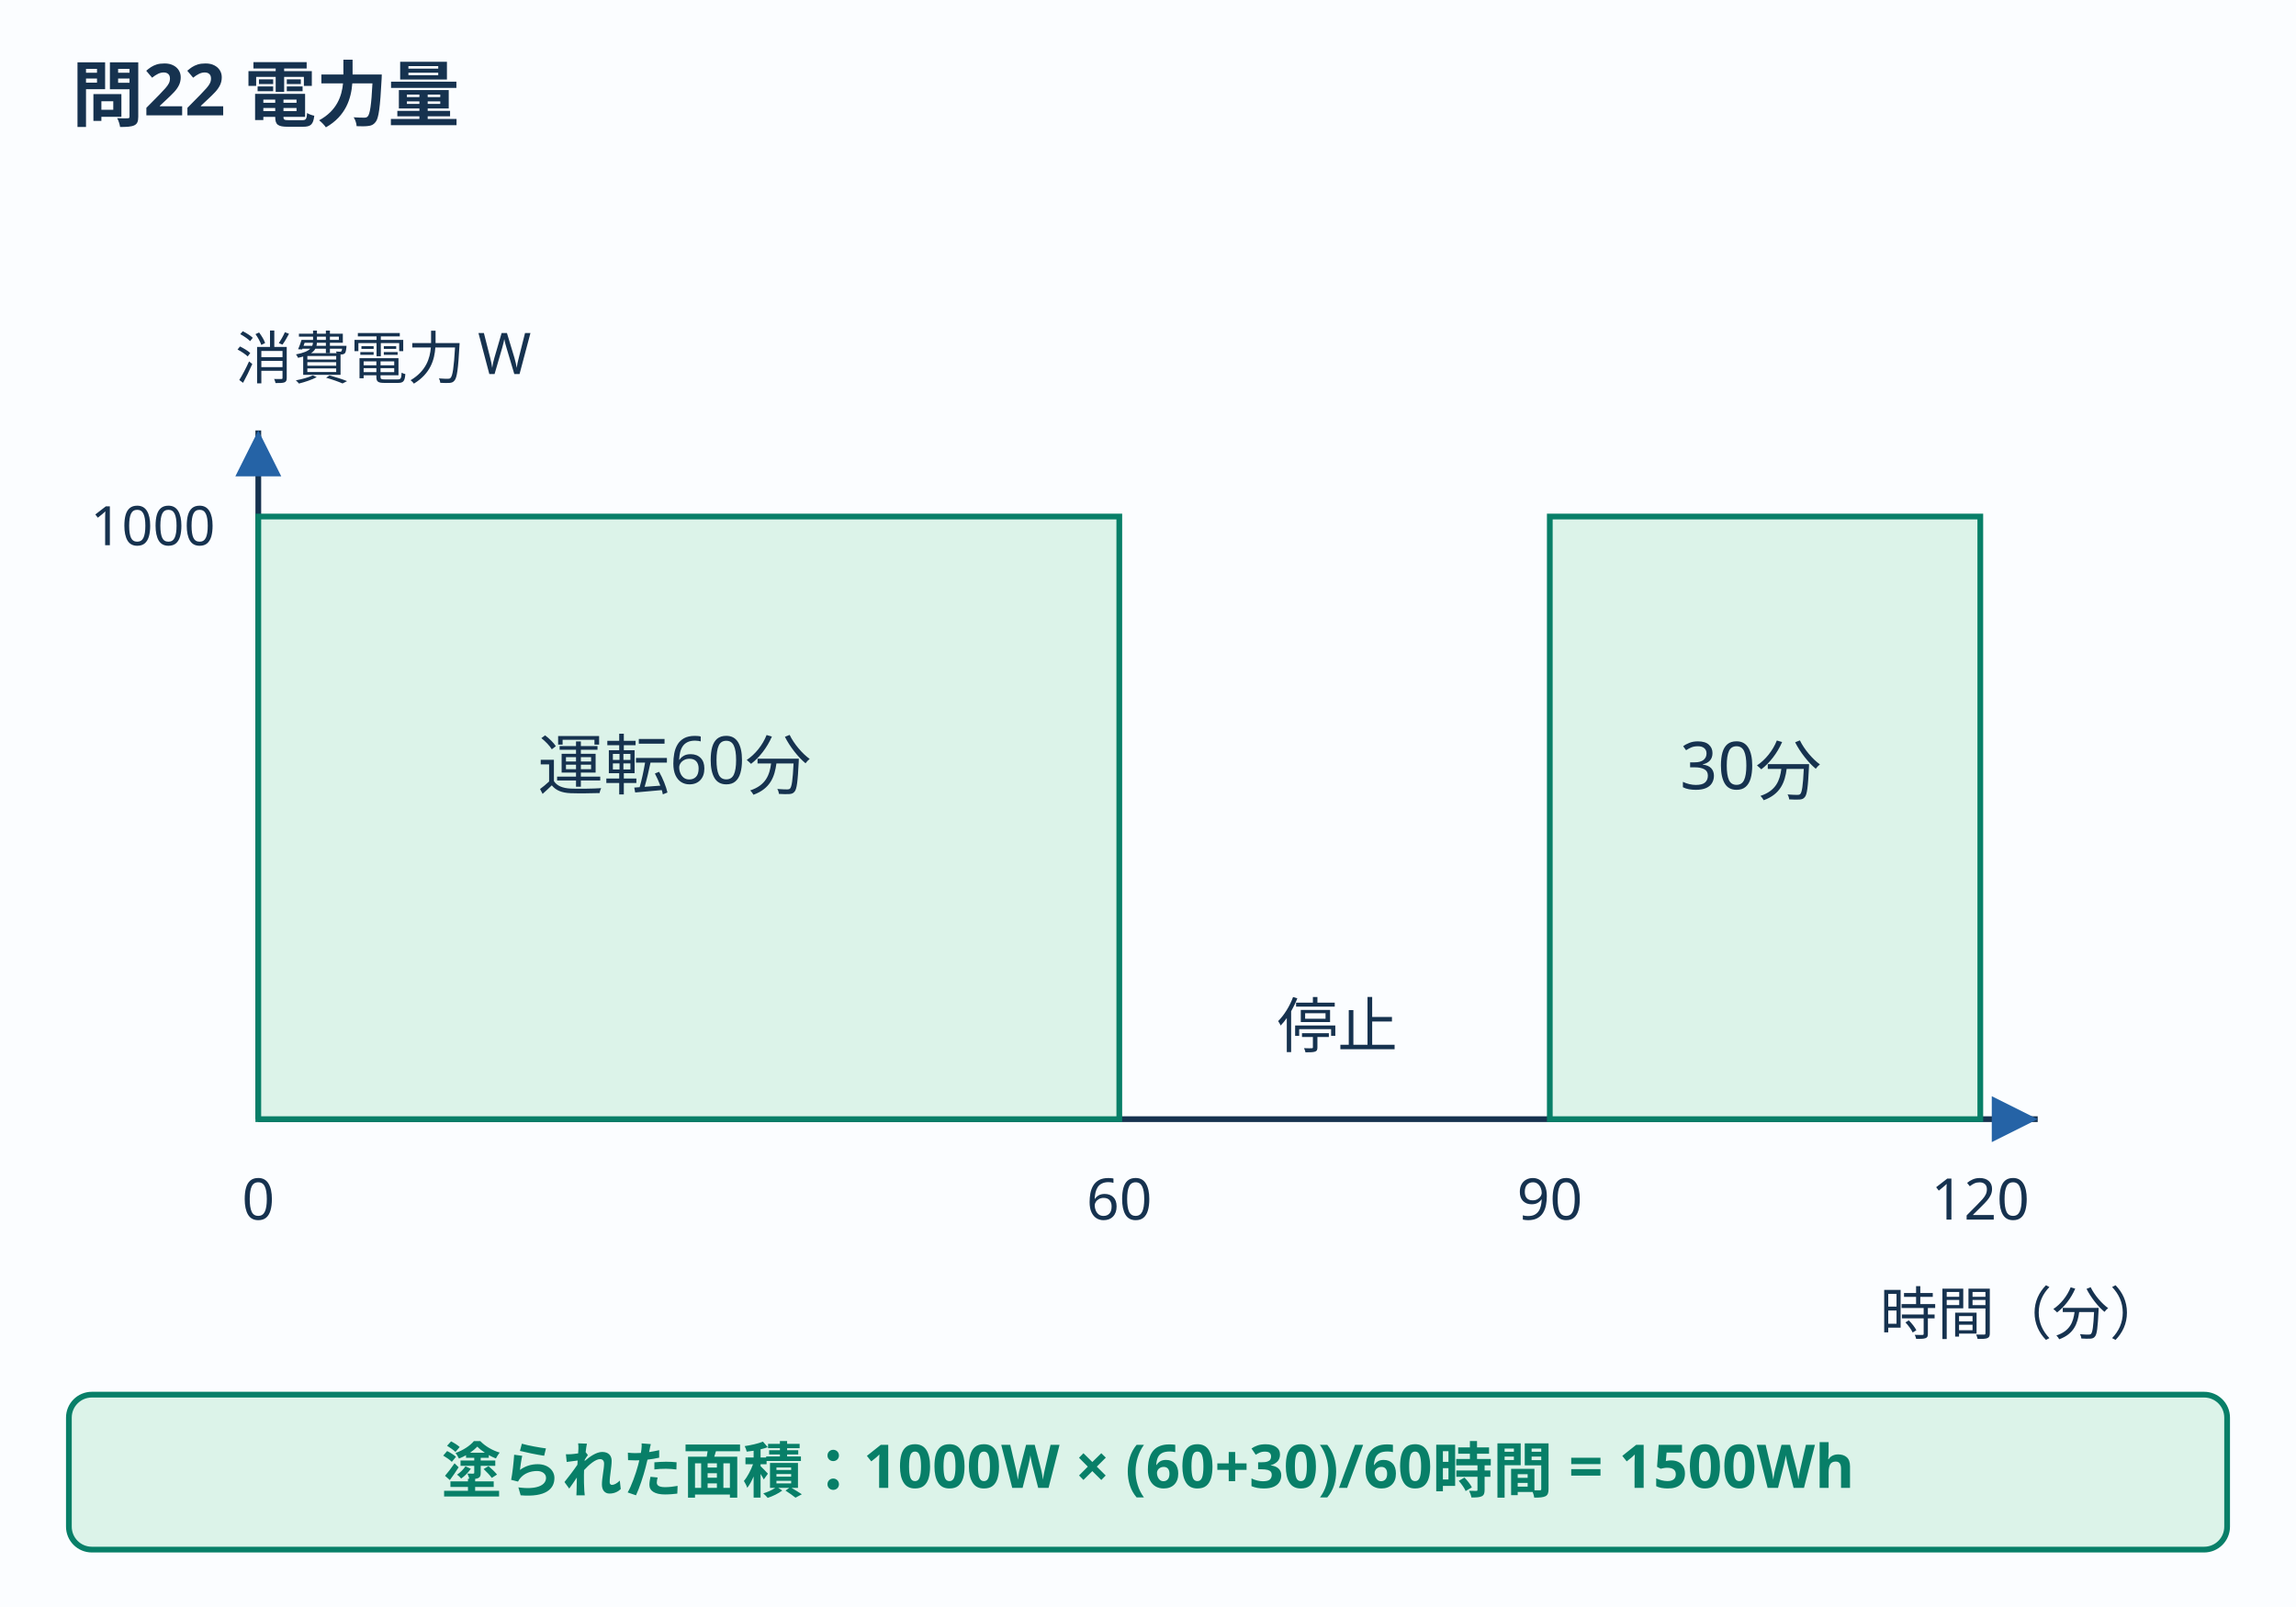
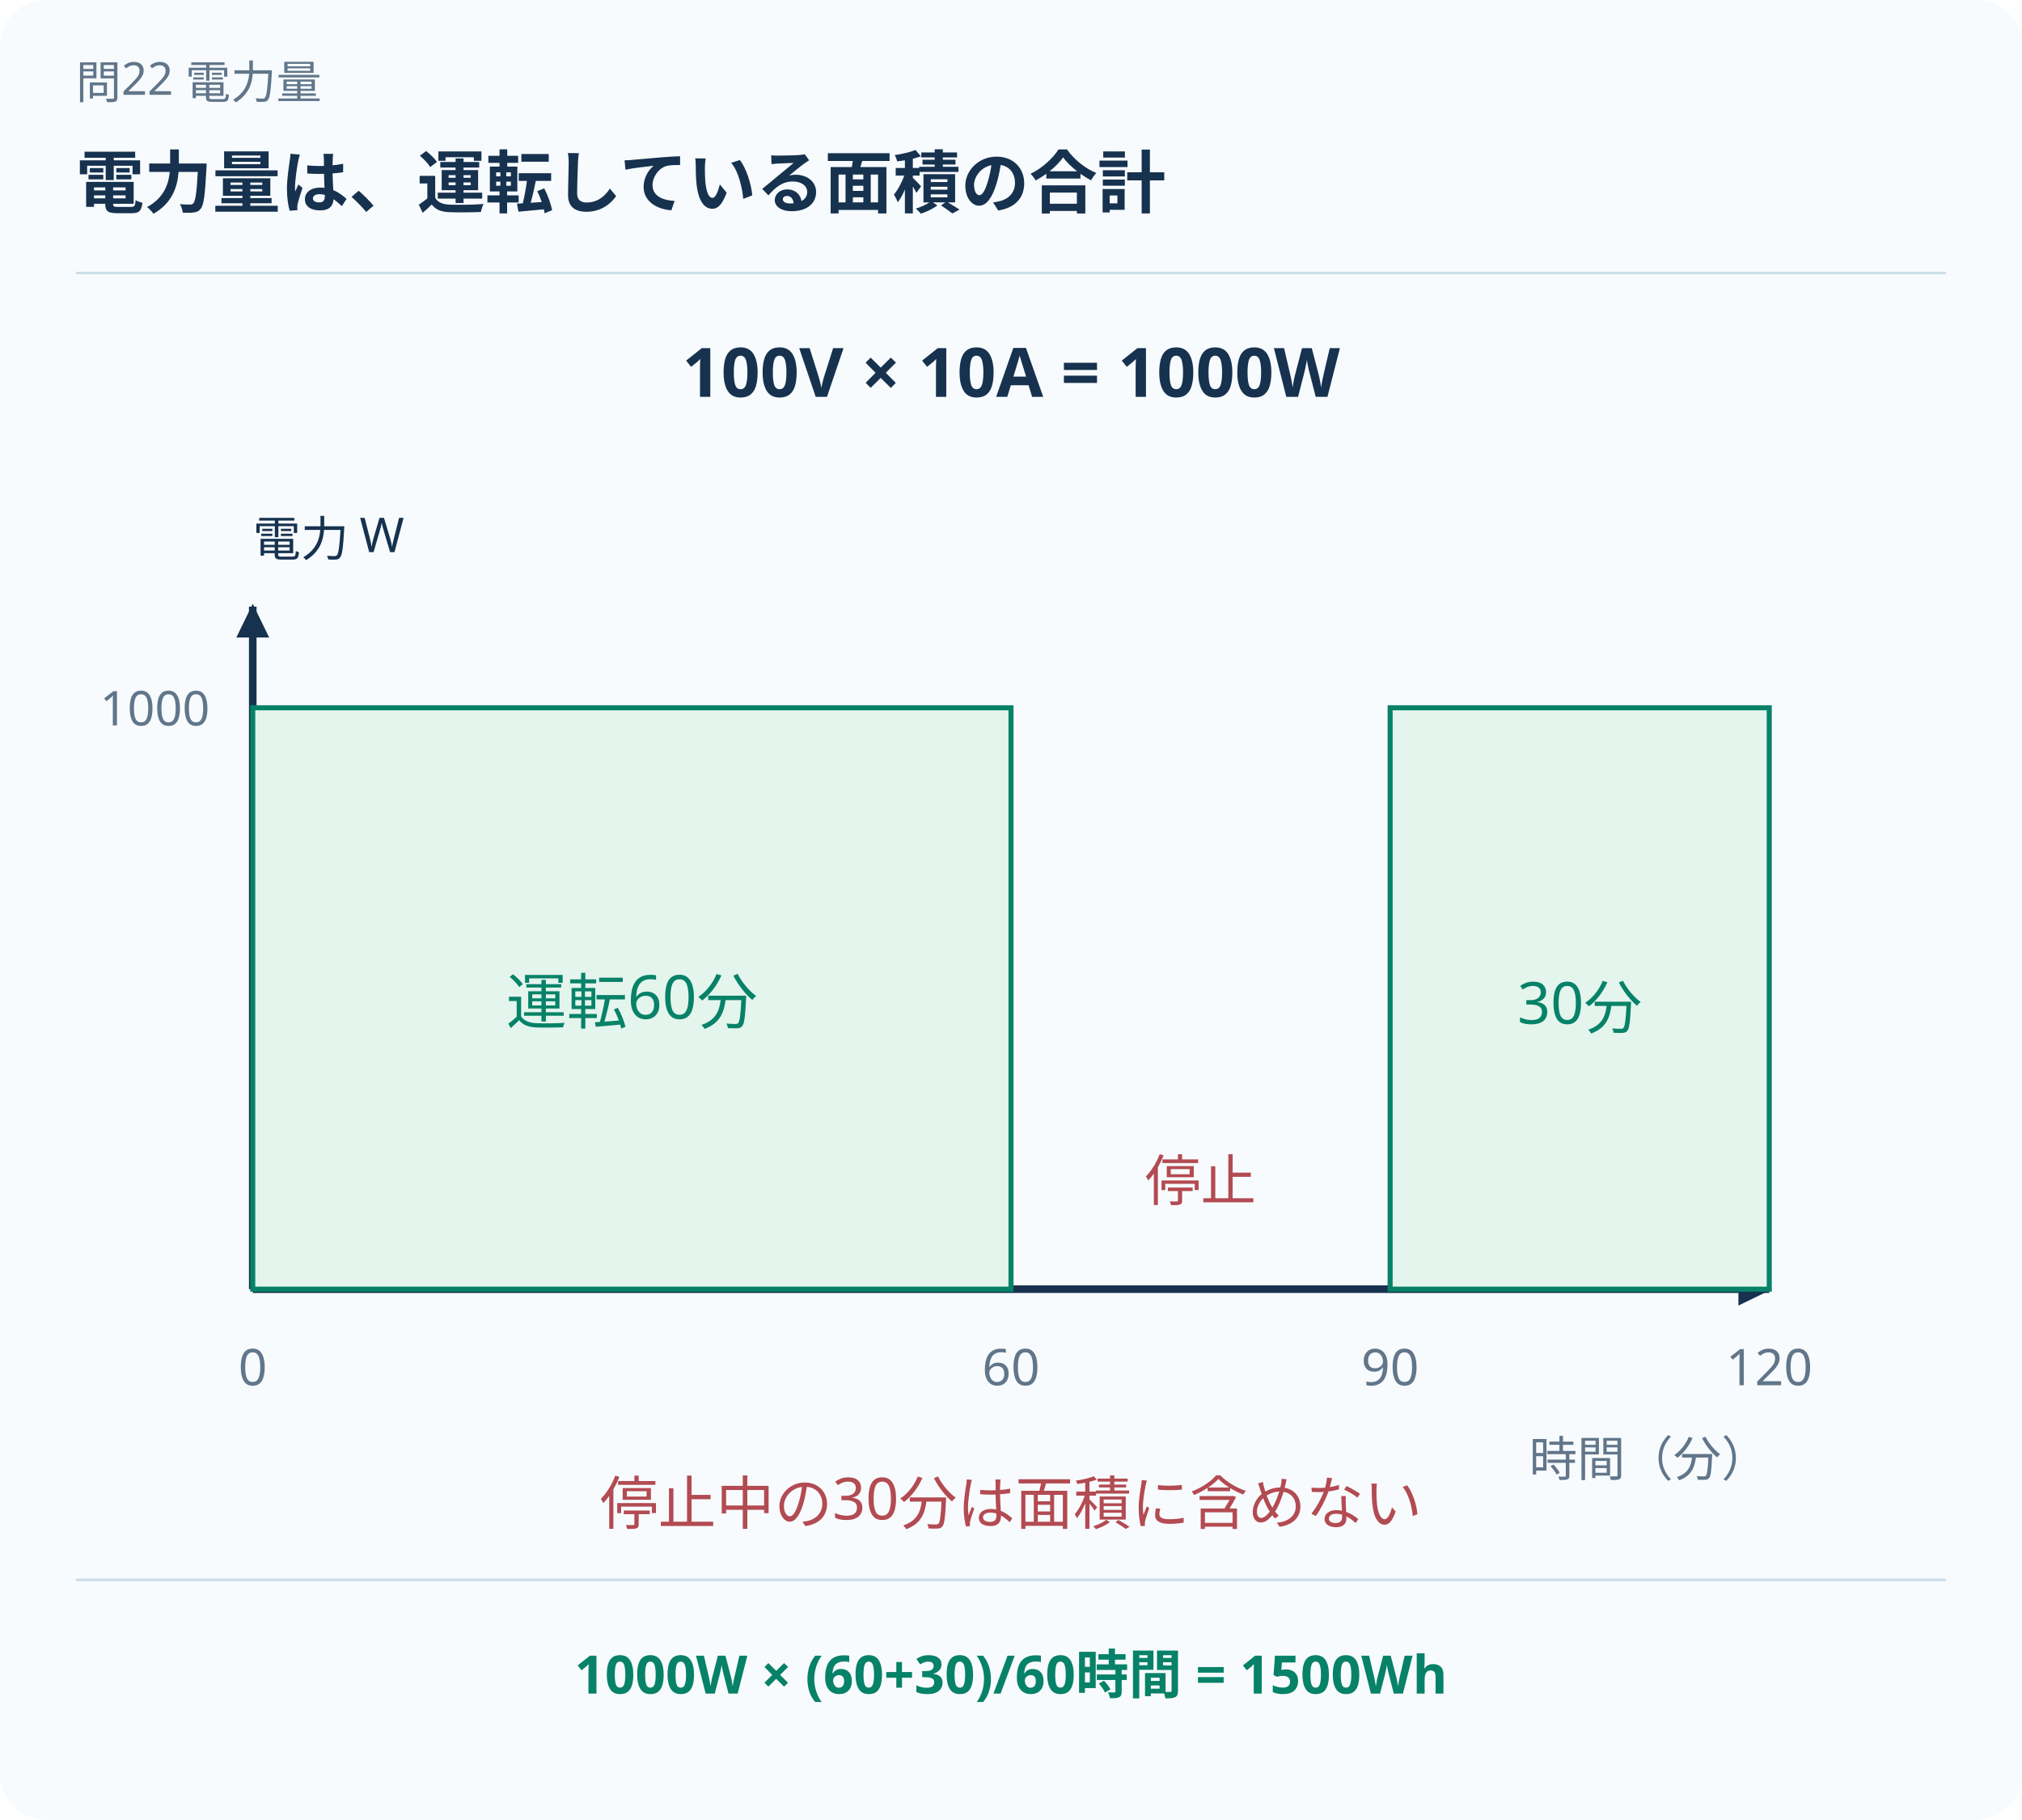
- <svg xmlns="http://www.w3.org/2000/svg" viewBox="0 0 800 560" role="img" aria-labelledby="title22">
-   <defs>
-     <marker id="a22" markerWidth="9" markerHeight="9" refX="8" refY="4" orient="auto">
-       <path d="M0 0 L8 4 L0 8 Z" fill="#2563a6" />
-     </marker>
-   </defs>
-   <rect width="800" height="560" fill="#fbfdff" />
+ <svg xmlns="http://www.w3.org/2000/svg" viewBox="0 0 800 720" role="img" aria-labelledby="v7title22">
+   <rect width="800" height="720" rx="18" fill="#f8fbfe" />
  <g font-family="Meiryo,Yu Gothic,sans-serif">
-     <text x="25" y="42" font-size="25" fill="#16324f" font-weight="700">問22 電力量</text>
-     <path d="M90 390 L710 390" fill="none" stroke="#16324f" stroke-width="2" marker-end="url(#a22)" />
-     <path d="M90 390 L90 150" fill="none" stroke="#16324f" stroke-width="2" marker-end="url(#a22)" />
-     <text x="710" y="428" font-size="20" fill="#16324f" text-anchor="end" font-weight="400" />
-     <text x="82" y="132" font-size="20" fill="#16324f" text-anchor="start" font-weight="400">消費電力 W</text>
-     <text x="755" y="465" font-size="20" fill="#16324f" text-anchor="end" font-weight="400">時間（分）</text>
-     <rect x="90" y="180" width="300" height="210" rx="0" fill="#dcf3e9" stroke="#087f68" stroke-width="2" />
-     <rect x="540" y="180" width="150" height="210" rx="0" fill="#dcf3e9" stroke="#087f68" stroke-width="2" />
-     <text x="90" y="425" font-size="20" fill="#16324f" text-anchor="middle" font-weight="400">0</text>
-     <text x="390" y="425" font-size="20" fill="#16324f" text-anchor="middle" font-weight="400">60</text>
-     <text x="540" y="425" font-size="20" fill="#16324f" text-anchor="middle" font-weight="400">90</text>
-     <text x="690" y="425" font-size="20" fill="#16324f" text-anchor="middle" font-weight="400">120</text>
-     <text x="75" y="190" font-size="19" fill="#16324f" text-anchor="end" font-weight="400">1000</text>
-     <text x="235" y="275" font-size="23" fill="#16324f" text-anchor="middle" font-weight="400">運転60分</text>
-     <text x="610" y="275" font-size="23" fill="#16324f" text-anchor="middle" font-weight="400">30分</text>
-     <text x="466" y="365" font-size="21" fill="#16324f" text-anchor="middle" font-weight="400">停止</text>
-     <rect x="24" y="486" width="752" height="54" rx="8" fill="#dcf3e9" stroke="#087f68" stroke-width="2" />
-     <text x="400" y="520" font-size="21" fill="#087f68" text-anchor="middle" font-weight="700">塗られた面積：1000W × (60+30)/60時間 = 1500Wh</text>
+     <text x="30" y="39" font-size="18" fill="#61768a">問22 電力量</text>
+     <text x="30" y="82" font-size="27" font-weight="700" fill="#16324f">電力量は、運転している面積の合計</text>
+     <path d="M30 108H770" stroke="#cbdde9" />
+     <text x="400" y="157" font-size="27" fill="#16324f" text-anchor="middle" font-weight="700">100V × 10A = 1000W</text>
+     <path d="M100 510L700 510" stroke="#16324f" stroke-width="3" fill="none" />
+     <path d="M700.0 510.0L688.3 515.7L688.3 504.3Z" stroke="#16324f" stroke-width="1" fill="#16324f" />
+     <path d="M100 510L100 240" stroke="#16324f" stroke-width="3" fill="none" />
+     <path d="M100.0 240.0L105.7 251.7L94.3 251.7Z" stroke="#16324f" stroke-width="1" fill="#16324f" />
+     <text x="700" y="546" font-size="19" fill="#16324f" text-anchor="end" font-weight="400" />
+     <text x="100" y="220" font-size="19" fill="#16324f" text-anchor="start" font-weight="400">電力 W</text>
+     <text x="700" y="584" font-size="19" fill="#61768a" text-anchor="end" font-weight="400">時間（分）</text>
+     <rect x="100" y="280" width="300" height="230" rx="0" fill="#e4f5ed" stroke="#078268" stroke-width="2" />
+     <rect x="550" y="280" width="150" height="230" rx="0" fill="#e4f5ed" stroke="#078268" stroke-width="2" />
+     <text x="100" y="548" font-size="20" fill="#61768a" text-anchor="middle" font-weight="400">0</text>
+     <text x="400" y="548" font-size="20" fill="#61768a" text-anchor="middle" font-weight="400">60</text>
+     <text x="550" y="548" font-size="20" fill="#61768a" text-anchor="middle" font-weight="400">90</text>
+     <text x="700" y="548" font-size="20" fill="#61768a" text-anchor="middle" font-weight="400">120</text>
+     <text x="250" y="405" font-size="24" fill="#078268" text-anchor="middle" font-weight="400">運転60分</text>
+     <text x="625" y="405" font-size="23" fill="#078268" text-anchor="middle" font-weight="400">30分</text>
+     <text x="475" y="475" font-size="22" fill="#b34b52" text-anchor="middle" font-weight="400">停止</text>
+     <text x="83" y="287" font-size="19" fill="#61768a" text-anchor="end" font-weight="400">1000</text>
+     <text x="400" y="603" font-size="23" fill="#b34b52" text-anchor="middle" font-weight="400">停止中の30分は面積に含めない</text>
+     <path d="M30 625H770" stroke="#cbdde9" />
+     <text x="400" y="670" font-size="21" font-weight="700" fill="#078268" text-anchor="middle">1000W × (60+30)/60時間 = 1500Wh</text>
  </g>
</svg>
